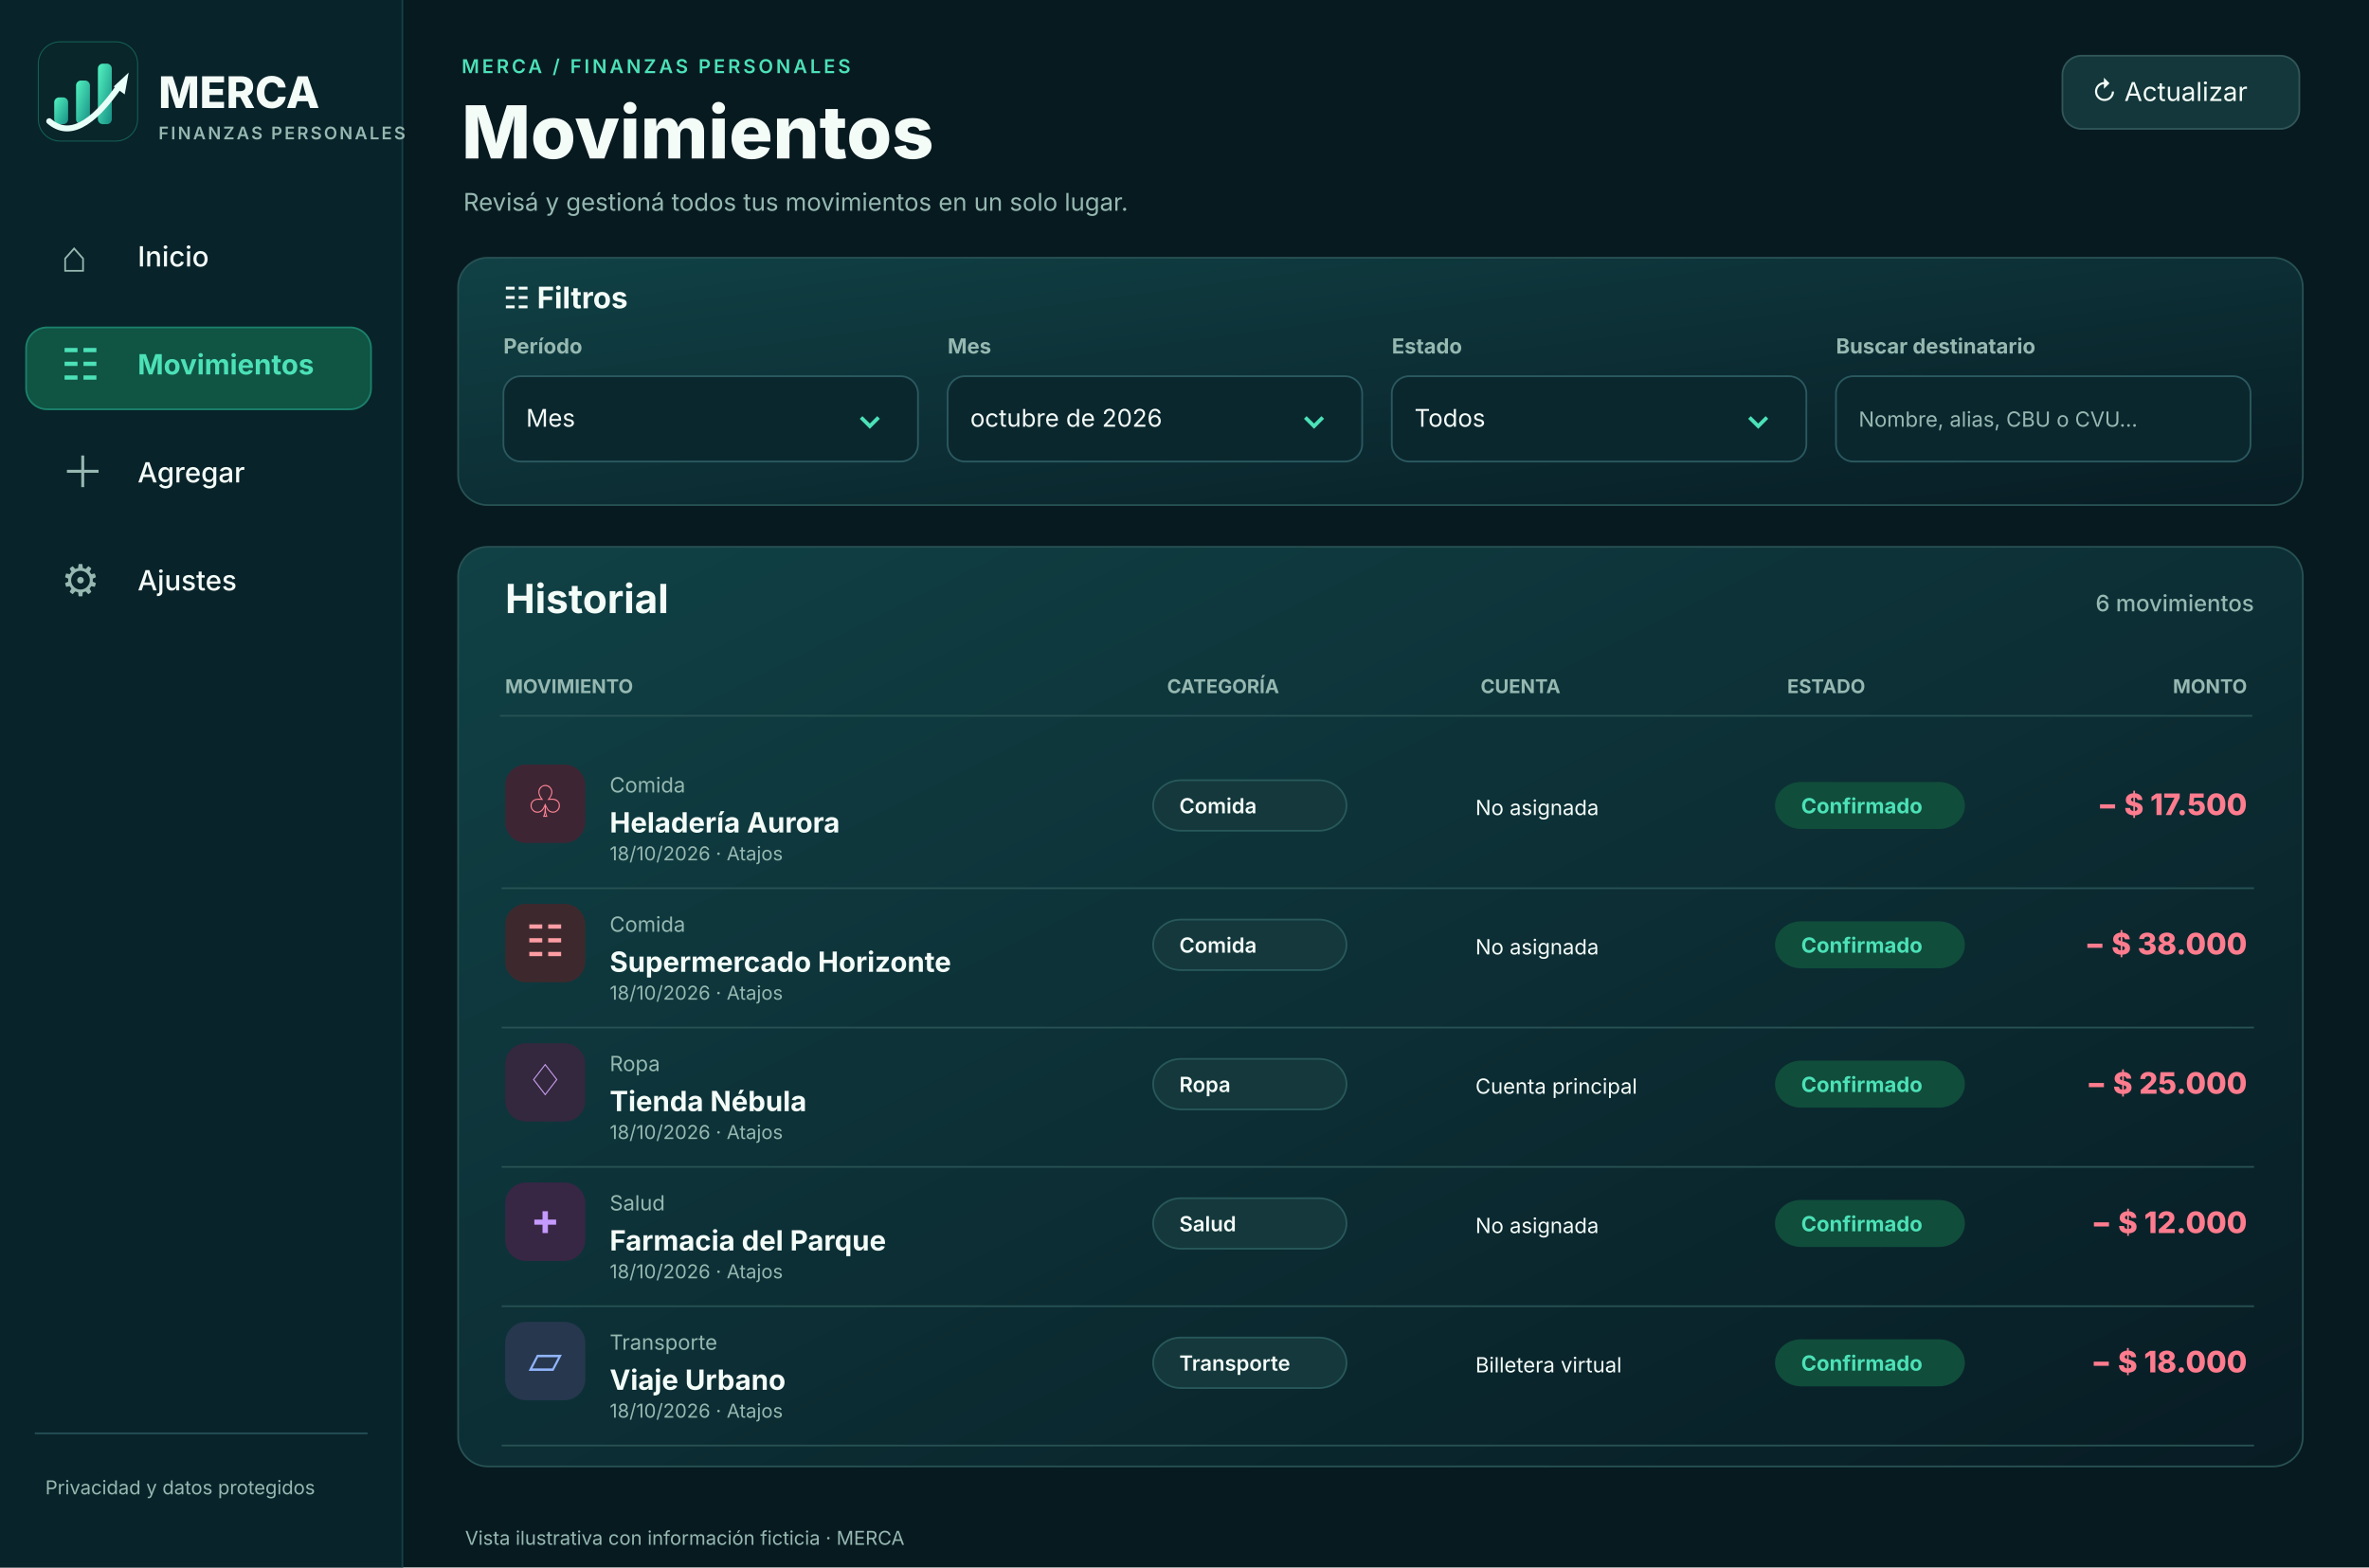
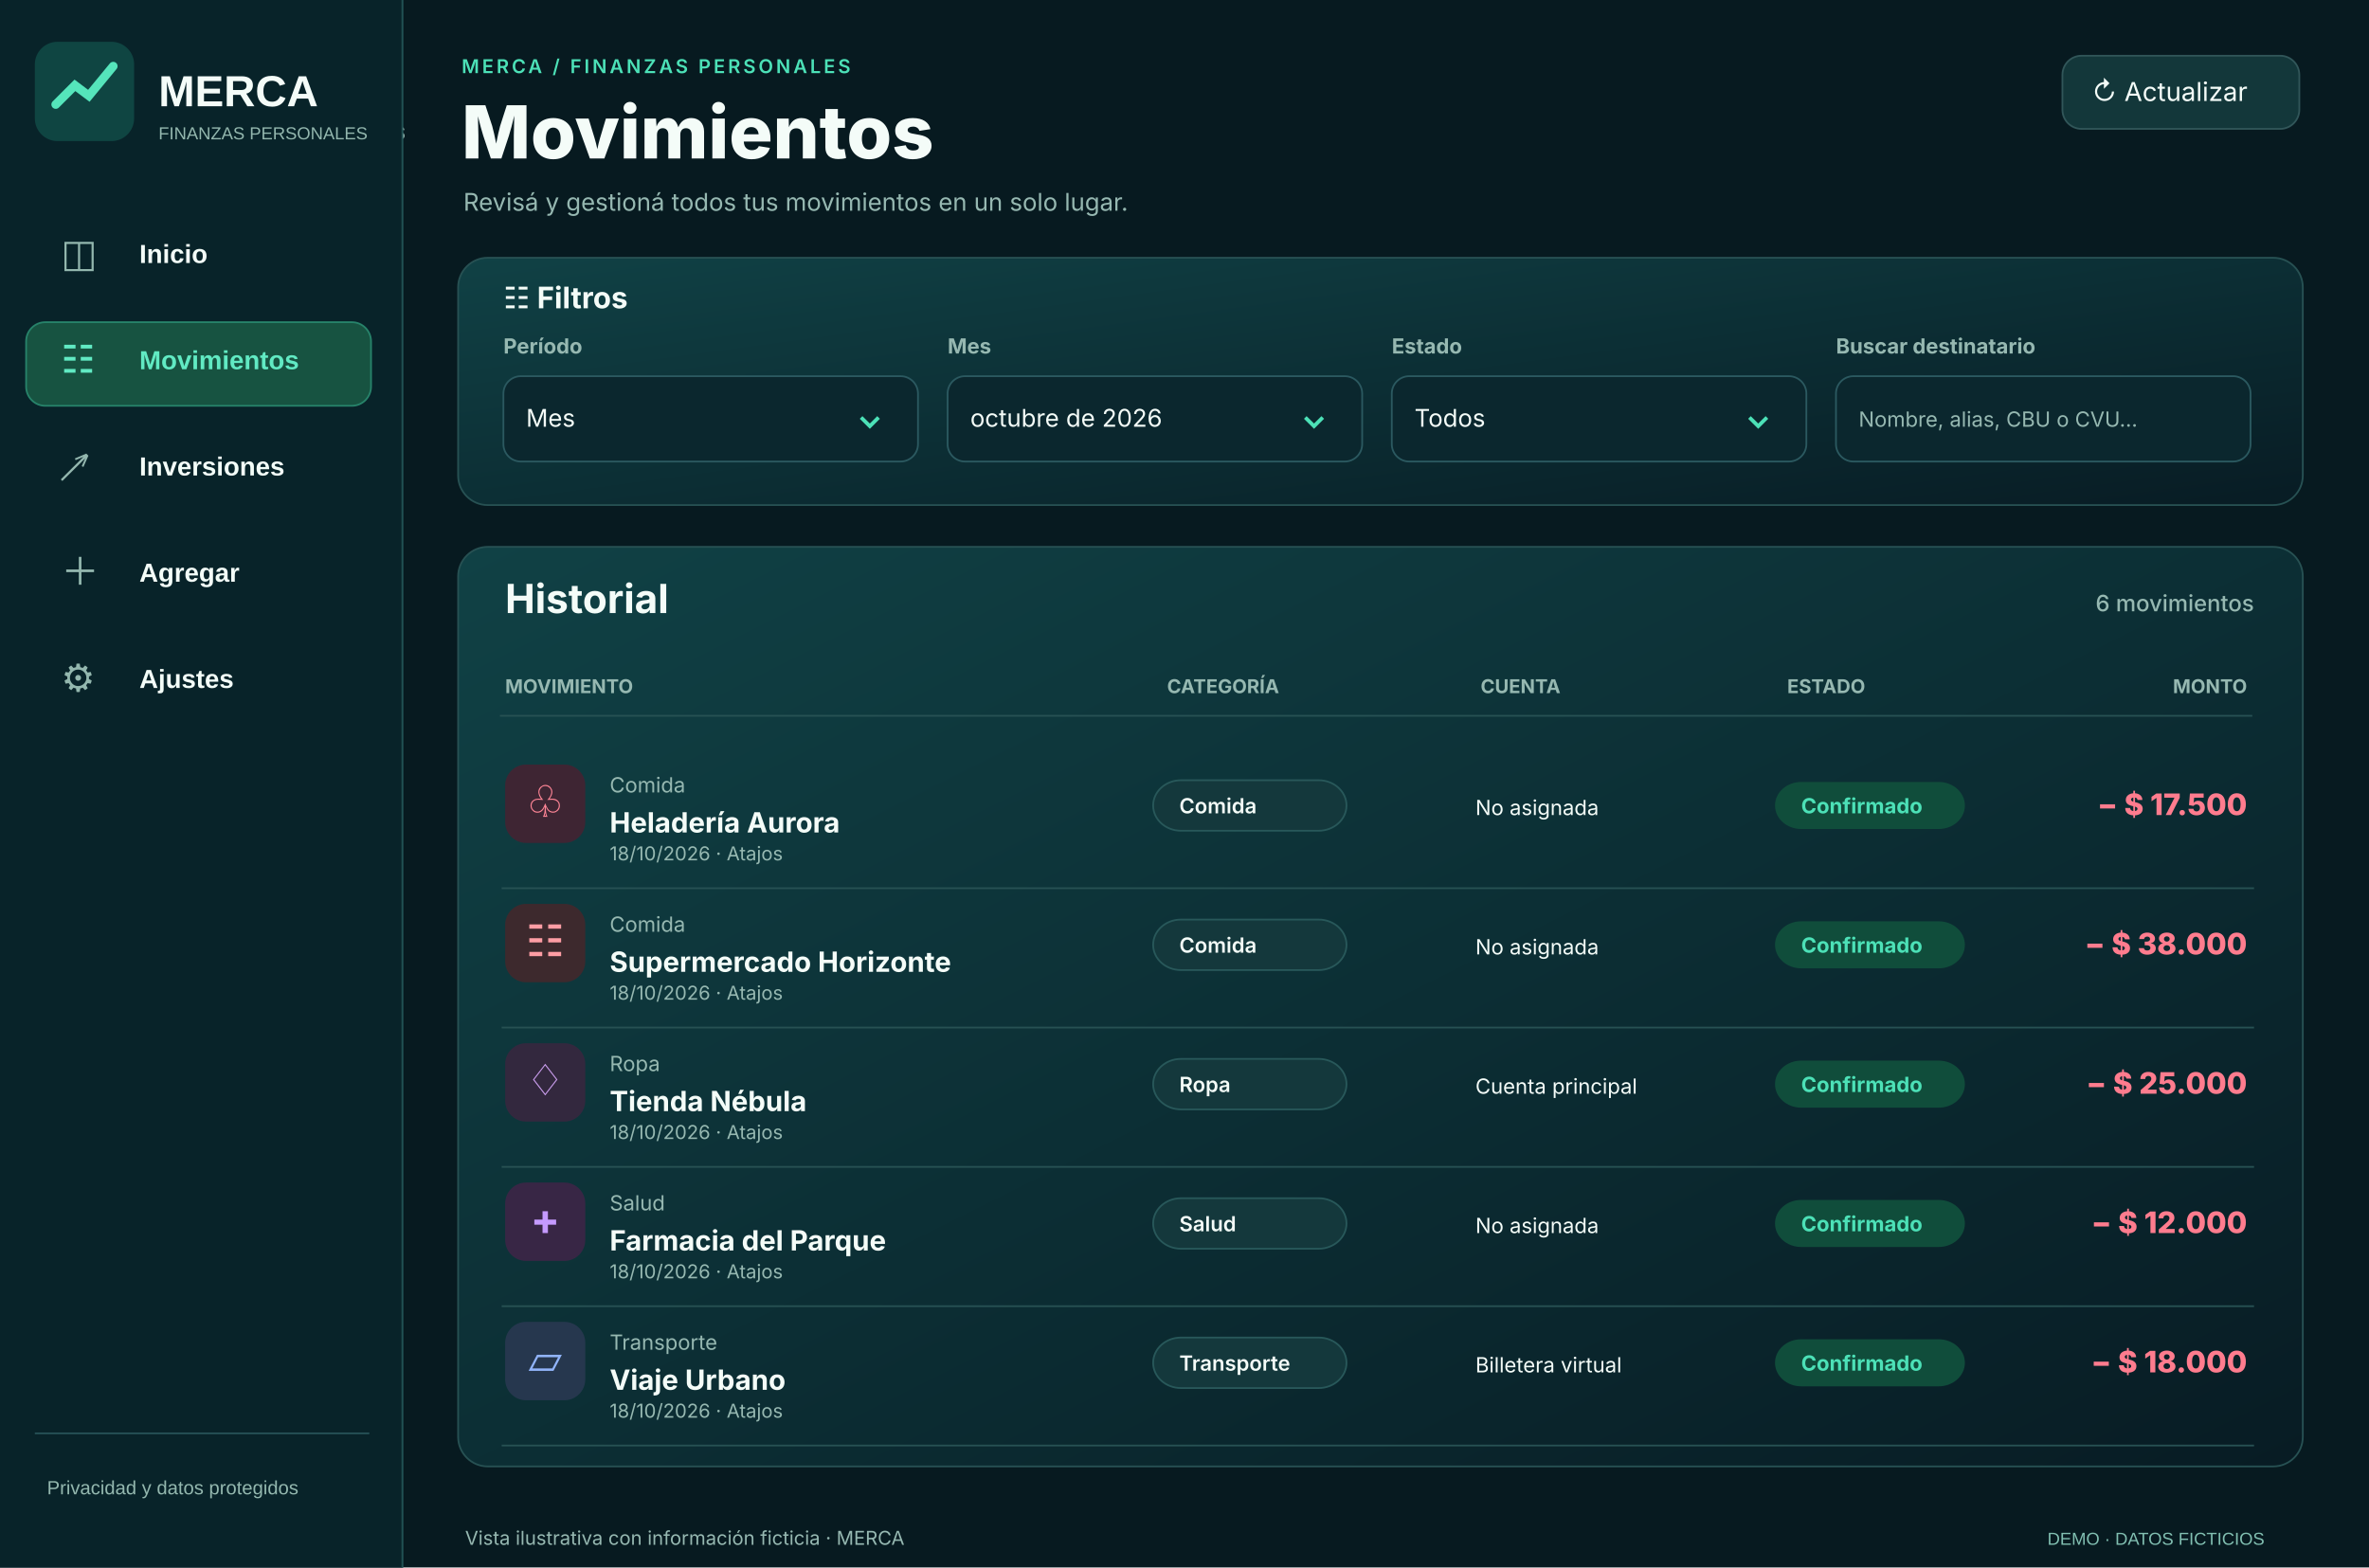
<svg xmlns="http://www.w3.org/2000/svg" width="1360" height="900" viewBox="0 0 1360 900" role="img">
  <defs>
    <linearGradient id="g" x1="0" y1="0" x2="1" y2="1">
      <stop stop-color="#104145" />
      <stop offset="1" stop-color="#081c24" />
    </linearGradient>
    <linearGradient id="accent" x1="0" y1="0" x2="1" y2="1">
      <stop stop-color="#53f3c0" />
      <stop offset="1" stop-color="#168f85" />
    </linearGradient>
  </defs>
  <rect x="0" y="0" width="1360" height="900" rx="0" fill="#071a20" />
  <rect x="0" y="0" width="231" height="900" rx="0" fill="#082329" />
  <line x1="231" y1="0" x2="231" y2="900" stroke="#174049" stroke-width="1" />
  <g transform="translate(22 24) scale(0.57)">
    <rect x="0" y="0" width="100" height="100" rx="22" fill="#09262a" stroke="#146056" stroke-width="1" />
    <rect x="16" y="56" width="14" height="27" rx="5" fill="url(#accent)" />
    <rect x="38" y="39" width="14" height="44" rx="5" fill="url(#accent)" />
    <rect x="60" y="22" width="14" height="61" rx="5" fill="url(#accent)" />
    <path d="M11 80 Q40 105 82 44" fill="none" stroke="#e8fff8" stroke-width="6" stroke-linecap="round" />
    <path d="M76 45 L91 31 L87 53Z" fill="#e8fff8" />
  </g>
  <text x="91" y="62" font-family="Inter,Segoe UI,Arial,sans-serif" font-size="25" fill="#f4fcf8" font-weight="800">MERCA</text>
  <text x="91" y="80" font-family="Inter,Segoe UI,Arial,sans-serif" font-size="10" fill="#96b8b1" font-weight="600" letter-spacing="1.2">FINANZAS PERSONALES</text>
  <text x="35" y="156" font-family="Inter,Segoe UI,Arial,sans-serif" font-size="25" fill="#96b8b1" font-weight="400">⌂</text>
  <text x="79" y="153" font-family="Inter,Segoe UI,Arial,sans-serif" font-size="16" fill="#f4fcf8" font-weight="500">Inicio</text>
  <rect x="15" y="188" width="198" height="47" rx="12" fill="#105444" stroke="#1b826b" stroke-width="1" />
  <text x="35" y="218" font-family="Inter,Segoe UI,Arial,sans-serif" font-size="25" fill="#4ce1b7" font-weight="400">☷</text>
  <text x="79" y="215" font-family="Inter,Segoe UI,Arial,sans-serif" font-size="16" fill="#4ce1b7" font-weight="700">Movimientos</text>
  <text x="35" y="280" font-family="Inter,Segoe UI,Arial,sans-serif" font-size="25" fill="#96b8b1" font-weight="400">＋</text>
  <text x="79" y="277" font-family="Inter,Segoe UI,Arial,sans-serif" font-size="16" fill="#f4fcf8" font-weight="500">Agregar</text>
  <text x="35" y="342" font-family="Inter,Segoe UI,Arial,sans-serif" font-size="25" fill="#96b8b1" font-weight="400">⚙</text>
  <text x="79" y="339" font-family="Inter,Segoe UI,Arial,sans-serif" font-size="16" fill="#f4fcf8" font-weight="500">Ajustes</text>
  <line x1="20" y1="823" x2="211" y2="823" stroke="#255057" stroke-width="1" />
  <text x="26" y="858" font-family="Inter,Segoe UI,Arial,sans-serif" font-size="11" fill="#96b8b1" font-weight="400">Privacidad y datos protegidos</text>
  <text x="265" y="42" font-family="Inter,Segoe UI,Arial,sans-serif" font-size="11" fill="#4ce1b7" font-weight="600" letter-spacing="1.6">MERCA  /  FINANZAS PERSONALES</text>
  <text x="265" y="91" font-family="Inter,Segoe UI,Arial,sans-serif" font-size="42" fill="#f4fcf8" font-weight="800">Movimientos</text>
  <text x="266" y="121" font-family="Inter,Segoe UI,Arial,sans-serif" font-size="14" fill="#96b8b1" font-weight="400">Revisá y gestioná todos tus movimientos en un solo lugar.</text>
  <rect x="1184" y="32" width="136" height="42" rx="11" fill="#13373a" stroke="#315659" stroke-width="1" />
  <text x="1201" y="58" font-family="Inter,Segoe UI,Arial,sans-serif" font-size="15" fill="#f4fcf8" font-weight="400">↻  Actualizar</text>
  <text x="267" y="887" font-family="Inter,Segoe UI,Arial,sans-serif" font-size="11" fill="#96b8b1" font-weight="400">Vista ilustrativa con información ficticia · MERCA</text>
  <rect x="263" y="148" width="1059" height="142" rx="17" fill="url(#g)" stroke="#275153" stroke-width="1" />
  <text x="289" y="177" font-family="Inter,Segoe UI,Arial,sans-serif" font-size="17" fill="#f4fcf8" font-weight="750">☷  Filtros</text>
  <text x="289" y="203" font-family="Inter,Segoe UI,Arial,sans-serif" font-size="12" fill="#96b8b1" font-weight="650">Período</text>
  <rect x="289" y="216" width="238" height="49" rx="10" fill="#0b272e" stroke="#2b5960" stroke-width="1" />
  <text x="302" y="245" font-family="Inter,Segoe UI,Arial,sans-serif" font-size="14" fill="#f4fcf8" font-weight="400">Mes</text>
  <text x="507" y="246" font-family="Inter,Segoe UI,Arial,sans-serif" font-size="19" fill="#4ce1b7" font-weight="650" text-anchor="end">⌄</text>
  <text x="544" y="203" font-family="Inter,Segoe UI,Arial,sans-serif" font-size="12" fill="#96b8b1" font-weight="650">Mes</text>
  <rect x="544" y="216" width="238" height="49" rx="10" fill="#0b272e" stroke="#2b5960" stroke-width="1" />
  <text x="557" y="245" font-family="Inter,Segoe UI,Arial,sans-serif" font-size="14" fill="#f4fcf8" font-weight="400">octubre de 2026</text>
  <text x="762" y="246" font-family="Inter,Segoe UI,Arial,sans-serif" font-size="19" fill="#4ce1b7" font-weight="650" text-anchor="end">⌄</text>
  <text x="799" y="203" font-family="Inter,Segoe UI,Arial,sans-serif" font-size="12" fill="#96b8b1" font-weight="650">Estado</text>
  <rect x="799" y="216" width="238" height="49" rx="10" fill="#0b272e" stroke="#2b5960" stroke-width="1" />
  <text x="812" y="245" font-family="Inter,Segoe UI,Arial,sans-serif" font-size="14" fill="#f4fcf8" font-weight="400">Todos</text>
  <text x="1017" y="246" font-family="Inter,Segoe UI,Arial,sans-serif" font-size="19" fill="#4ce1b7" font-weight="650" text-anchor="end">⌄</text>
  <text x="1054" y="203" font-family="Inter,Segoe UI,Arial,sans-serif" font-size="12" fill="#96b8b1" font-weight="650">Buscar destinatario</text>
  <rect x="1054" y="216" width="238" height="49" rx="10" fill="#0b272e" stroke="#2b5960" stroke-width="1" />
  <text x="1067" y="245" font-family="Inter,Segoe UI,Arial,sans-serif" font-size="12" fill="#96b8b1" font-weight="400">Nombre, alias, CBU o CVU...</text>
  <rect x="263" y="314" width="1059" height="528" rx="17" fill="url(#g)" stroke="#275153" stroke-width="1" />
  <text x="290" y="352" font-family="Inter,Segoe UI,Arial,sans-serif" font-size="23" fill="#f4fcf8" font-weight="750">Historial</text>
  <text x="1294" y="351" font-family="Inter,Segoe UI,Arial,sans-serif" font-size="13" fill="#96b8b1" font-weight="500" text-anchor="end">6 movimientos</text>
  <text x="290" y="398" font-family="Inter,Segoe UI,Arial,sans-serif" font-size="11" fill="#96b8b1" font-weight="700">MOVIMIENTO</text>
  <text x="670" y="398" font-family="Inter,Segoe UI,Arial,sans-serif" font-size="11" fill="#96b8b1" font-weight="700">CATEGORÍA</text>
  <text x="850" y="398" font-family="Inter,Segoe UI,Arial,sans-serif" font-size="11" fill="#96b8b1" font-weight="700">CUENTA</text>
  <text x="1026" y="398" font-family="Inter,Segoe UI,Arial,sans-serif" font-size="11" fill="#96b8b1" font-weight="700">ESTADO</text>
  <text x="1290" y="398" font-family="Inter,Segoe UI,Arial,sans-serif" font-size="11" fill="#96b8b1" font-weight="700" text-anchor="end">MONTO</text>
  <line x1="287" y1="411" x2="1293" y2="411" stroke="#275153" stroke-width="1" />
  <rect x="290" y="439" width="46" height="45" rx="12" fill="#3e2533" />
  <text x="313" y="469" font-family="Inter,Segoe UI,Arial,sans-serif" font-size="25" fill="#ff8596" font-weight="700" text-anchor="middle">♧</text>
  <text x="350" y="455" font-family="Inter,Segoe UI,Arial,sans-serif" font-size="12" fill="#96b8b1" font-weight="400">Comida</text>
  <text x="350" y="478" font-family="Inter,Segoe UI,Arial,sans-serif" font-size="16" fill="#f4fcf8" font-weight="750">Heladería Aurora</text>
  <text x="350" y="494" font-family="Inter,Segoe UI,Arial,sans-serif" font-size="11" fill="#96b8b1" font-weight="400">18/10/2026 · Atajos</text>
  <rect x="662" y="448" width="111" height="29" rx="16" fill="#14383c" stroke="#28585a" stroke-width="1" />
  <text x="677" y="467" font-family="Inter,Segoe UI,Arial,sans-serif" font-size="12" fill="#f4fcf8" font-weight="600">Comida</text>
  <text x="847" y="468" font-family="Inter,Segoe UI,Arial,sans-serif" font-size="12" fill="#f4fcf8" font-weight="400">No asignada</text>
  <rect x="1019" y="449" width="109" height="27" rx="15" fill="#104d3b" />
  <text x="1034" y="467" font-family="Inter,Segoe UI,Arial,sans-serif" font-size="12" fill="#4ce1b7" font-weight="700">Confirmado</text>
  <text x="1290" y="468" font-family="Inter,Segoe UI,Arial,sans-serif" font-size="17" fill="#ff7c8e" font-weight="800" text-anchor="end">− $ 17.500</text>
  <line x1="288" y1="510" x2="1294" y2="510" stroke="#275153" stroke-width="1" />
  <rect x="290" y="519" width="46" height="45" rx="12" fill="#3d292d" />
  <text x="313" y="549" font-family="Inter,Segoe UI,Arial,sans-serif" font-size="25" fill="#ff9da4" font-weight="700" text-anchor="middle">☷</text>
  <text x="350" y="535" font-family="Inter,Segoe UI,Arial,sans-serif" font-size="12" fill="#96b8b1" font-weight="400">Comida</text>
  <text x="350" y="558" font-family="Inter,Segoe UI,Arial,sans-serif" font-size="16" fill="#f4fcf8" font-weight="750">Supermercado Horizonte</text>
  <text x="350" y="574" font-family="Inter,Segoe UI,Arial,sans-serif" font-size="11" fill="#96b8b1" font-weight="400">18/10/2026 · Atajos</text>
  <rect x="662" y="528" width="111" height="29" rx="16" fill="#14383c" stroke="#28585a" stroke-width="1" />
  <text x="677" y="547" font-family="Inter,Segoe UI,Arial,sans-serif" font-size="12" fill="#f4fcf8" font-weight="600">Comida</text>
  <text x="847" y="548" font-family="Inter,Segoe UI,Arial,sans-serif" font-size="12" fill="#f4fcf8" font-weight="400">No asignada</text>
  <rect x="1019" y="529" width="109" height="27" rx="15" fill="#104d3b" />
  <text x="1034" y="547" font-family="Inter,Segoe UI,Arial,sans-serif" font-size="12" fill="#4ce1b7" font-weight="700">Confirmado</text>
  <text x="1290" y="548" font-family="Inter,Segoe UI,Arial,sans-serif" font-size="17" fill="#ff7c8e" font-weight="800" text-anchor="end">− $ 38.000</text>
  <line x1="288" y1="590" x2="1294" y2="590" stroke="#275153" stroke-width="1" />
  <rect x="290" y="599" width="46" height="45" rx="12" fill="#33283e" />
  <text x="313" y="629" font-family="Inter,Segoe UI,Arial,sans-serif" font-size="25" fill="#ca9ded" font-weight="700" text-anchor="middle">♢</text>
  <text x="350" y="615" font-family="Inter,Segoe UI,Arial,sans-serif" font-size="12" fill="#96b8b1" font-weight="400">Ropa</text>
  <text x="350" y="638" font-family="Inter,Segoe UI,Arial,sans-serif" font-size="16" fill="#f4fcf8" font-weight="750">Tienda Nébula</text>
  <text x="350" y="654" font-family="Inter,Segoe UI,Arial,sans-serif" font-size="11" fill="#96b8b1" font-weight="400">18/10/2026 · Atajos</text>
  <rect x="662" y="608" width="111" height="29" rx="16" fill="#14383c" stroke="#28585a" stroke-width="1" />
  <text x="677" y="627" font-family="Inter,Segoe UI,Arial,sans-serif" font-size="12" fill="#f4fcf8" font-weight="600">Ropa</text>
  <text x="847" y="628" font-family="Inter,Segoe UI,Arial,sans-serif" font-size="12" fill="#f4fcf8" font-weight="400">Cuenta principal</text>
  <rect x="1019" y="609" width="109" height="27" rx="15" fill="#104d3b" />
  <text x="1034" y="627" font-family="Inter,Segoe UI,Arial,sans-serif" font-size="12" fill="#4ce1b7" font-weight="700">Confirmado</text>
  <text x="1290" y="628" font-family="Inter,Segoe UI,Arial,sans-serif" font-size="17" fill="#ff7c8e" font-weight="800" text-anchor="end">− $ 25.000</text>
  <line x1="288" y1="670" x2="1294" y2="670" stroke="#275153" stroke-width="1" />
  <rect x="290" y="679" width="46" height="45" rx="12" fill="#382645" />
  <text x="313" y="709" font-family="Inter,Segoe UI,Arial,sans-serif" font-size="25" fill="#c59aff" font-weight="700" text-anchor="middle">+</text>
  <text x="350" y="695" font-family="Inter,Segoe UI,Arial,sans-serif" font-size="12" fill="#96b8b1" font-weight="400">Salud</text>
  <text x="350" y="718" font-family="Inter,Segoe UI,Arial,sans-serif" font-size="16" fill="#f4fcf8" font-weight="750">Farmacia del Parque</text>
  <text x="350" y="734" font-family="Inter,Segoe UI,Arial,sans-serif" font-size="11" fill="#96b8b1" font-weight="400">18/10/2026 · Atajos</text>
  <rect x="662" y="688" width="111" height="29" rx="16" fill="#14383c" stroke="#28585a" stroke-width="1" />
  <text x="677" y="707" font-family="Inter,Segoe UI,Arial,sans-serif" font-size="12" fill="#f4fcf8" font-weight="600">Salud</text>
  <text x="847" y="708" font-family="Inter,Segoe UI,Arial,sans-serif" font-size="12" fill="#f4fcf8" font-weight="400">No asignada</text>
  <rect x="1019" y="689" width="109" height="27" rx="15" fill="#104d3b" />
  <text x="1034" y="707" font-family="Inter,Segoe UI,Arial,sans-serif" font-size="12" fill="#4ce1b7" font-weight="700">Confirmado</text>
  <text x="1290" y="708" font-family="Inter,Segoe UI,Arial,sans-serif" font-size="17" fill="#ff7c8e" font-weight="800" text-anchor="end">− $ 12.000</text>
  <line x1="288" y1="750" x2="1294" y2="750" stroke="#275153" stroke-width="1" />
  <rect x="290" y="759" width="46" height="45" rx="12" fill="#26374e" />
  <text x="313" y="789" font-family="Inter,Segoe UI,Arial,sans-serif" font-size="25" fill="#91b4fa" font-weight="700" text-anchor="middle">▱</text>
  <text x="350" y="775" font-family="Inter,Segoe UI,Arial,sans-serif" font-size="12" fill="#96b8b1" font-weight="400">Transporte</text>
  <text x="350" y="798" font-family="Inter,Segoe UI,Arial,sans-serif" font-size="16" fill="#f4fcf8" font-weight="750">Viaje Urbano</text>
  <text x="350" y="814" font-family="Inter,Segoe UI,Arial,sans-serif" font-size="11" fill="#96b8b1" font-weight="400">18/10/2026 · Atajos</text>
  <rect x="662" y="768" width="111" height="29" rx="16" fill="#14383c" stroke="#28585a" stroke-width="1" />
  <text x="677" y="787" font-family="Inter,Segoe UI,Arial,sans-serif" font-size="12" fill="#f4fcf8" font-weight="600">Transporte</text>
  <text x="847" y="788" font-family="Inter,Segoe UI,Arial,sans-serif" font-size="12" fill="#f4fcf8" font-weight="400">Billetera virtual</text>
  <rect x="1019" y="769" width="109" height="27" rx="15" fill="#104d3b" />
  <text x="1034" y="787" font-family="Inter,Segoe UI,Arial,sans-serif" font-size="12" fill="#4ce1b7" font-weight="700">Confirmado</text>
  <text x="1290" y="788" font-family="Inter,Segoe UI,Arial,sans-serif" font-size="17" fill="#ff7c8e" font-weight="800" text-anchor="end">− $ 18.000</text>
  <line x1="288" y1="830" x2="1294" y2="830" stroke="#275153" stroke-width="1" />
+   <g>
+     <rect x="0" y="0" width="231" height="900" fill="#082329" />
+     <line x1="231" y1="0" x2="231" y2="900" stroke="#215153" />
+     <rect x="20" y="24" width="57" height="57" rx="13" fill="#0f4542" />
+     <path d="M32 60 L43 49 L51 55 L65 38" stroke="#55e5bb" stroke-width="5" fill="none" stroke-linecap="round" />
+     <text x="91" y="61" fill="#f4fcf8" font-weight="800" font-size="25" font-family="Arial">MERCA</text>
+     <text x="91" y="80" fill="#93b7ae" font-size="10" font-family="Arial">FINANZAS PERSONALES</text>
+     <text x="35" y="153" font-family="Arial" font-size="22" fill="#93b7ae">◫</text>
+     <text x="80" y="151" font-family="Arial" font-weight="700" font-size="15" fill="#f3fdf8">Inicio</text>
+     <rect x="15" y="185" width="198" height="48" rx="11" fill="#175341" stroke="#27836a" />
+     <text x="35" y="214" font-family="Arial" font-size="22" fill="#61eac3">☷</text>
+     <text x="80" y="212" font-family="Arial" font-weight="700" font-size="15" fill="#61eac3">Movimientos</text>
+     <text x="35" y="275" font-family="Arial" font-size="22" fill="#93b7ae">↗</text>
+     <text x="80" y="273" font-family="Arial" font-weight="700" font-size="15" fill="#f3fdf8">Inversiones</text>
+     <text x="35" y="336" font-family="Arial" font-size="22" fill="#93b7ae">＋</text>
+     <text x="80" y="334" font-family="Arial" font-weight="700" font-size="15" fill="#f3fdf8">Agregar</text>
+     <text x="35" y="397" font-family="Arial" font-size="22" fill="#93b7ae">⚙</text>
+     <text x="80" y="395" font-family="Arial" font-weight="700" font-size="15" fill="#f3fdf8">Ajustes</text>
+     <line x1="20" y1="823" x2="212" y2="823" stroke="#265257" />
+     <text x="27" y="858" font-family="Arial" font-size="11" fill="#93b7ae">Privacidad y datos protegidos</text>
+     <text x="1300" y="887" text-anchor="end" font-family="Arial" font-size="10" fill="#81bfb1">DEMO · DATOS FICTICIOS</text>
+   </g>
</svg>
